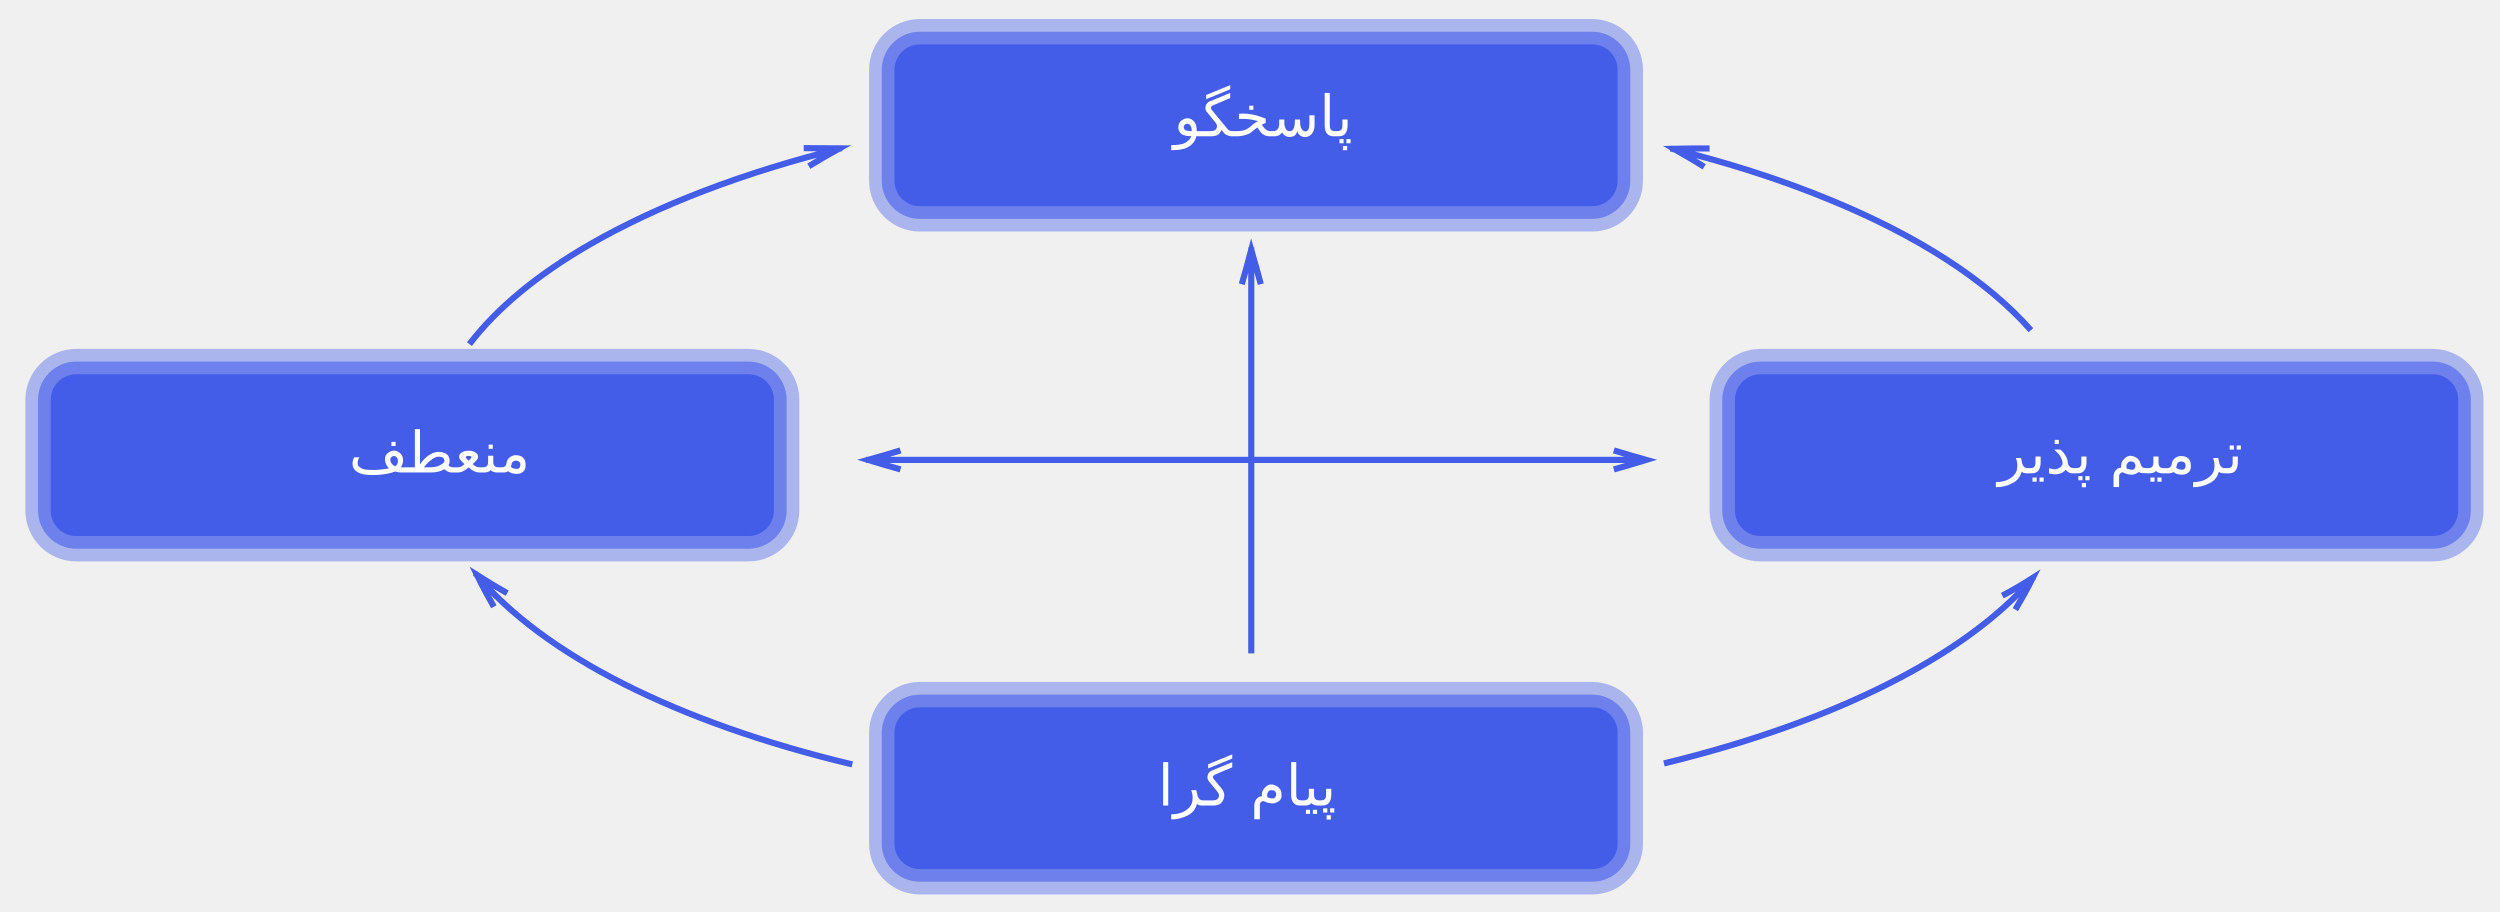
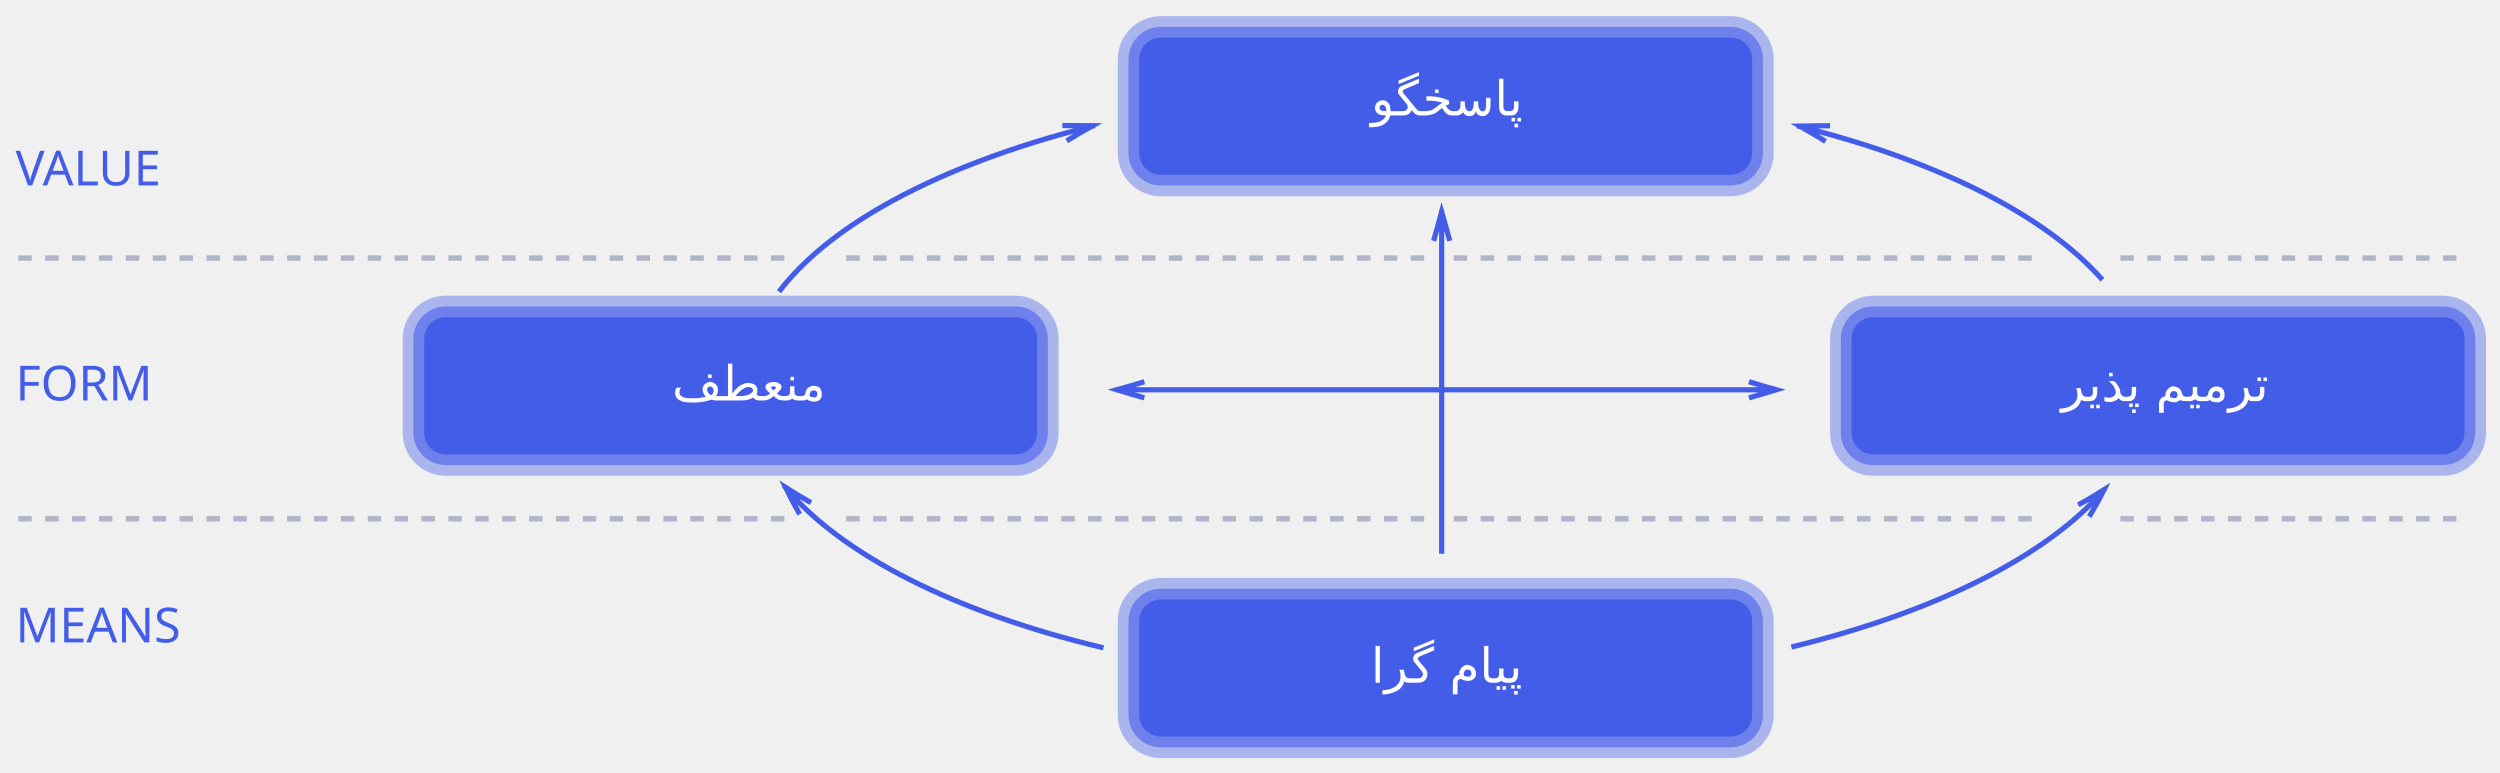
- <svg xmlns="http://www.w3.org/2000/svg" version="1.1" x="0px" y="0px" viewBox="0 0 788.2 287.3" enable-background="new 0 0 788.2 287.3" xml:space="preserve">
-   <g id="Layer_1">
+ <svg xmlns="http://www.w3.org/2000/svg" version="1.1" id="Layer_1" x="0px" y="0px" viewBox="0 0 930 287.3" style="enable-background:new 0 0 930 287.3;" xml:space="preserve">
+   <style type="text/css">
+ 	.st0{fill:none;stroke:#AFB4C6;stroke-width:2;stroke-miterlimit:10;stroke-dasharray:5;}
+ 	.st1{fill:#445DE9;}
+ 	.st2{font-family:'HelveticaNeue-Bold';}
+ 	.st3{font-size:18px;}
+ 	.st4{opacity:0.4;fill:#445DE9;enable-background:new    ;}
+ 	.st5{opacity:0.6;fill:#445DE9;enable-background:new    ;}
+ 	.st6{fill:#FFFFFF;}
+ 	.st7{font-family:'HelveticaNeue';}
+ 	.st8{font-family:'HelveticaNeue-Medium';}
+ 	.st9{fill:none;stroke:#445DE9;stroke-width:1.94;stroke-miterlimit:10;}
+ </style>
+   <g>
    <g>
-       <path opacity="0.4" fill-rule="evenodd" clip-rule="evenodd" fill="#445DE9" d="M290,73c-8.8,0-16-7.2-16-16V22    c0-8.8,7.2-16,16-16h212c8.8,0,16,7.2,16,16v35c0,8.8-7.2,16-16,16H290z" />
-       <path opacity="0.6" fill-rule="evenodd" clip-rule="evenodd" fill="#445DE9" d="M290,69c-6.6,0-12-5.4-12-12V22    c0-6.6,5.4-12,12-12h212c6.6,0,12,5.4,12,12v35c0,6.6-5.4,12-12,12H290z" />
-       <path fill-rule="evenodd" clip-rule="evenodd" fill="#445DE9" d="M502,14H290c-4.4,0-8,3.6-8,8v35c0,4.4,3.6,8,8,8h212    c4.4,0,8-3.6,8-8V22C510,17.5,506.4,14,502,14z" />
-       <text transform="matrix(1 0 0 1 370 42.9651)" fill="#FFFFFF" font-family="'HelveticaNeue'" font-size="18">پاسخگو</text>
+       <line class="st0" x1="6.8" y1="96" x2="291.8" y2="96" />
+       <line class="st0" x1="314.8" y1="96" x2="533.8" y2="96" />
+       <line class="st0" x1="540.8" y1="96" x2="757.8" y2="96" />
+       <line class="st0" x1="788.8" y1="96" x2="914.8" y2="96" />
+     </g>
+     <g>
+       <line class="st0" x1="6.8" y1="193" x2="291.8" y2="193" />
+       <line class="st0" x1="314.8" y1="193" x2="531.8" y2="193" />
+       <line class="st0" x1="540.8" y1="193" x2="757.8" y2="193" />
+       <line class="st0" x1="788.8" y1="193" x2="914.8" y2="193" />
+     </g>
+     <g>
+       <text transform="matrix(1 0 0 1 5.7999 148.965)" class="st1 st2 st3">FORM</text>
+       <text transform="matrix(1 0 0 1 5.7999 238.965)" class="st1 st2 st3">MEANS</text>
+       <text transform="matrix(1 0 0 1 5.7999 68.965)" class="st1 st2 st3">VALUE</text>
+     </g>
+   </g>
+   <g id="Layer_1_1_">
+     <g>
+       <path class="st4" d="M431.8,73c-8.8,0-16-7.2-16-16V22c0-8.8,7.2-16,16-16h212c8.8,0,16,7.2,16,16v35c0,8.8-7.2,16-16,16H431.8z" />
+       <path class="st5" d="M431.8,69c-6.6,0-12-5.4-12-12V22c0-6.6,5.4-12,12-12h212c6.6,0,12,5.4,12,12v35c0,6.6-5.4,12-12,12H431.8z" />
+       <path class="st1" d="M643.8,14h-212c-4.4,0-8,3.6-8,8v35c0,4.4,3.6,8,8,8h212c4.4,0,8-3.6,8-8V22C651.8,17.5,648.2,14,643.8,14z" />
+       <text transform="matrix(1 0 0 1 510 42.9651)" class="st6 st7 st3">پاسخگو</text>
      <g>
-         <path opacity="0.4" fill-rule="evenodd" clip-rule="evenodd" fill="#445DE9" d="M555,177c-8.8,0-16-7.2-16-16v-35     c0-8.8,7.2-16,16-16h212c8.8,0,16,7.2,16,16v35c0,8.8-7.2,16-16,16H555z" />
-         <path opacity="0.6" fill-rule="evenodd" clip-rule="evenodd" fill="#445DE9" d="M555,173c-6.6,0-12-5.4-12-12v-35     c0-6.6,5.4-12,12-12h212c6.6,0,12,5.4,12,12v35c0,6.6-5.4,12-12,12H555z" />
-         <path fill-rule="evenodd" clip-rule="evenodd" fill="#445DE9" d="M767,118H555c-4.4,0-8,3.6-8,8v35c0,4.4,3.6,8,8,8h212     c4.4,0,8-3.6,8-8v-35C775,121.5,771.4,118,767,118z" />
-         <text transform="matrix(1 0 0 1 630 149.2253)" fill="#FFFFFF" font-family="'HelveticaNeue-Medium'" font-size="18">ترمیم پذیر</text>
+         <path class="st4" d="M696.8,177c-8.8,0-16-7.2-16-16v-35c0-8.8,7.2-16,16-16h212c8.8,0,16,7.2,16,16v35c0,8.8-7.2,16-16,16H696.8     z" />
+         <path class="st5" d="M696.8,173c-6.6,0-12-5.4-12-12v-35c0-6.6,5.4-12,12-12h212c6.6,0,12,5.4,12,12v35c0,6.6-5.4,12-12,12H696.8     z" />
+         <path class="st1" d="M908.8,118h-212c-4.4,0-8,3.6-8,8v35c0,4.4,3.6,8,8,8h212c4.4,0,8-3.6,8-8v-35     C916.8,121.5,913.2,118,908.8,118z" />
+         <text transform="matrix(1 0 0 1 766.8005 149.2253)" class="st6 st8 st3">ترمیم پذیر</text>
      </g>
      <g>
-         <path opacity="0.4" fill-rule="evenodd" clip-rule="evenodd" fill="#445DE9" d="M290,282c-8.8,0-16-7.2-16-16v-35     c0-8.8,7.2-16,16-16h212c8.8,0,16,7.2,16,16v35c0,8.8-7.2,16-16,16H290z" />
-         <path opacity="0.6" fill-rule="evenodd" clip-rule="evenodd" fill="#445DE9" d="M290,278c-6.6,0-12-5.4-12-12v-35     c0-6.6,5.4-12,12-12h212c6.6,0,12,5.4,12,12v35c0,6.6-5.4,12-12,12H290z" />
-         <path fill-rule="evenodd" clip-rule="evenodd" fill="#445DE9" d="M502,223H290c-4.4,0-8,3.6-8,8v35c0,4.4,3.6,8,8,8h212     c4.4,0,8-3.6,8-8v-35C510,226.5,506.4,223,502,223z" />
+         <path class="st4" d="M431.8,282c-8.8,0-16-7.2-16-16v-35c0-8.8,7.2-16,16-16h212c8.8,0,16,7.2,16,16v35c0,8.8-7.2,16-16,16H431.8     z" />
+         <path class="st5" d="M431.8,278c-6.6,0-12-5.4-12-12v-35c0-6.6,5.4-12,12-12h212c6.6,0,12,5.4,12,12v35c0,6.6-5.4,12-12,12H431.8     z" />
+         <path class="st1" d="M643.8,223h-212c-4.4,0-8,3.6-8,8v35c0,4.4,3.6,8,8,8h212c4.4,0,8-3.6,8-8v-35     C651.8,226.5,648.2,223,643.8,223z" />
      </g>
-       <text transform="matrix(1 0 0 1 365 253.9655)" fill="#FFFFFF" font-family="'HelveticaNeue-Medium'" font-size="18">پیام گرا</text>
+       <text transform="matrix(1 0 0 1 510 253.9655)" class="st6 st8 st3">پیام گرا</text>
      <g>
-         <path opacity="0.4" fill-rule="evenodd" clip-rule="evenodd" fill="#445DE9" d="M24,177c-8.8,0-16-7.2-16-16v-35     c0-8.8,7.2-16,16-16h212c8.8,0,16,7.2,16,16v35c0,8.8-7.2,16-16,16H24z" />
-         <path opacity="0.6" fill-rule="evenodd" clip-rule="evenodd" fill="#445DE9" d="M24,173c-6.6,0-12-5.4-12-12v-35     c0-6.6,5.4-12,12-12h212c6.6,0,12,5.4,12,12v35c0,6.6-5.4,12-12,12H24z" />
-         <path fill-rule="evenodd" clip-rule="evenodd" fill="#445DE9" d="M236,118H24c-4.4,0-8,3.6-8,8v35c0,4.4,3.6,8,8,8h212     c4.4,0,8-3.6,8-8v-35C244,121.5,240.4,118,236,118z" />
-         <text transform="matrix(1 0 0 1 110 148.965)" fill="#FFFFFF" font-family="'HelveticaNeue-Medium'" font-size="18">منعطف</text>
+         <path class="st4" d="M165.8,177c-8.8,0-16-7.2-16-16v-35c0-8.8,7.2-16,16-16h212c8.8,0,16,7.2,16,16v35c0,8.8-7.2,16-16,16H165.8     z" />
+         <path class="st5" d="M165.8,173c-6.6,0-12-5.4-12-12v-35c0-6.6,5.4-12,12-12h212c6.6,0,12,5.4,12,12v35c0,6.6-5.4,12-12,12H165.8     z" />
+         <path class="st1" d="M377.8,118h-212c-4.4,0-8,3.6-8,8v35c0,4.4,3.6,8,8,8h212c4.4,0,8-3.6,8-8v-35     C385.8,121.5,382.2,118,377.8,118z" />
+         <text transform="matrix(1 0 0 1 250 148.965)" class="st6 st8 st3">منعطف</text>
      </g>
    </g>
  </g>
  <g id="Layer_2">
-     <path fill="none" stroke="#445DE9" stroke-width="1.94" stroke-miterlimit="10" d="M265.4,46.7c-31.1,7.7-58.2,18.1-79.5,30.4   c-16.3,9.4-29.2,20-37.9,31.4 M253.4,46.7c3.9,0,7.3,0.1,11.2,0.1c-3.4,1.9-6.3,3.6-9.6,5.6 M149.8,180.7   c21.3,25.8,63.9,47.2,118.9,60.3 M155.7,191.3c-2-3.5-3.6-6.5-5.3-10c3.3,2.1,6.1,3.8,9.5,5.7 M524.6,240.7   c53.5-13,95.2-33.8,116.6-58.8 M635.4,192.2c2-3.4,3.7-6.4,5.5-10c-3.3,2.1-6.2,3.8-9.6,5.6 M640.3,104.1   c-13.8-15.7-35.7-29.8-63.6-41.2c-15-6.2-31.8-11.6-50-16.1 M539,46.8c-3.9,0-7.3,0-11.3,0.1c3.4,2,6.3,3.6,9.6,5.7 M394.5,78v128    M391.5,89.6c1.1-3.8,2-7,3-10.8c1.1,3.8,2,7,3,10.8 M273,145h246 M283.9,148c-3.6-1-6.6-1.9-10.2-3c3.6-1,6.6-1.9,10.2-3    M508.8,148c3.6-1,6.6-1.9,10.2-3c-3.6-1-6.6-1.9-10.2-3" />
+     <path class="st9" d="M407.2,46.7c-31.1,7.7-58.2,18.1-79.5,30.4c-16.3,9.4-29.2,20-37.9,31.4 M395.2,46.7c3.9,0,7.3,0.1,11.2,0.1   c-3.4,1.9-6.3,3.6-9.6,5.6 M291.6,180.7c21.3,25.8,63.9,47.2,118.9,60.3 M297.5,191.3c-2-3.5-3.6-6.5-5.3-10   c3.3,2.1,6.1,3.8,9.5,5.7 M666.4,240.7c53.5-13,95.2-33.8,116.6-58.8 M777.2,192.2c2-3.4,3.7-6.4,5.5-10c-3.3,2.1-6.2,3.8-9.6,5.6    M782.1,104.1c-13.8-15.7-35.7-29.8-63.6-41.2c-15-6.2-31.8-11.6-50-16.1 M680.8,46.8c-3.9,0-7.3,0-11.3,0.1c3.4,2,6.3,3.6,9.6,5.7    M536.3,78v128 M533.3,89.6c1.1-3.8,2-7,3-10.8c1.1,3.8,2,7,3,10.8 M414.8,145h246 M425.7,148c-3.6-1-6.6-1.9-10.2-3   c3.6-1,6.6-1.9,10.2-3 M650.6,148c3.6-1,6.6-1.9,10.2-3c-3.6-1-6.6-1.9-10.2-3" />
  </g>
</svg>
